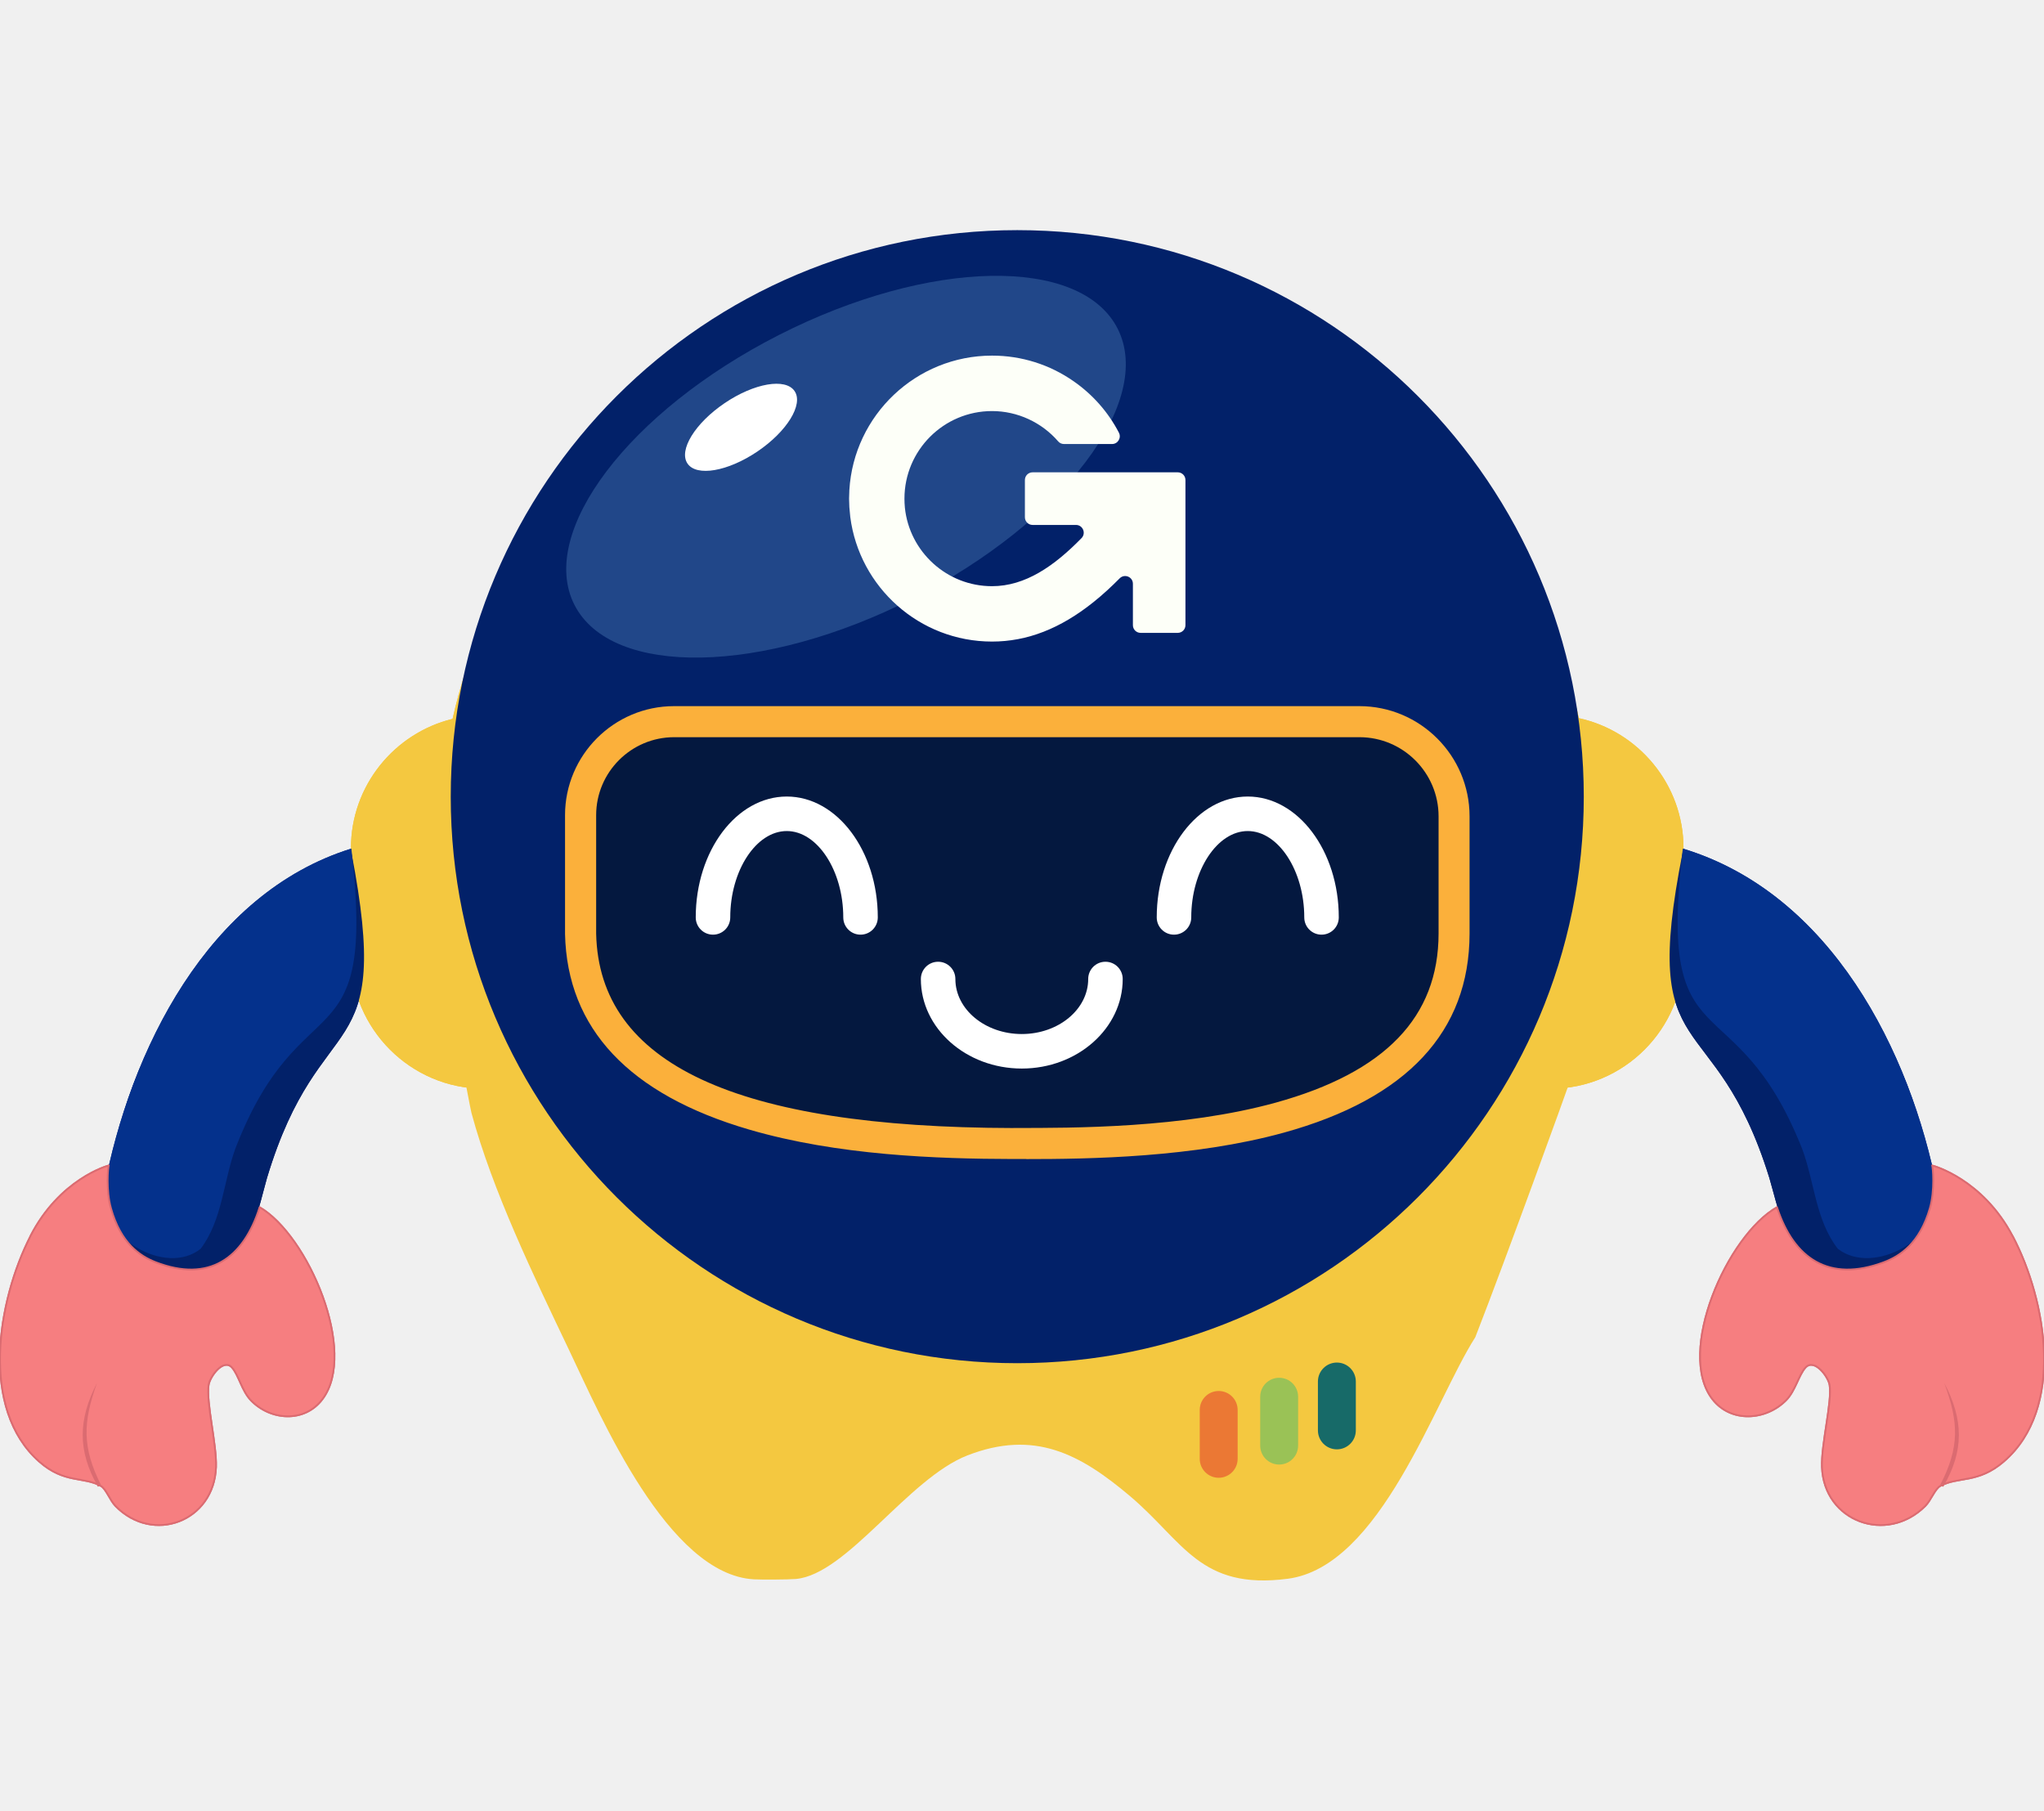
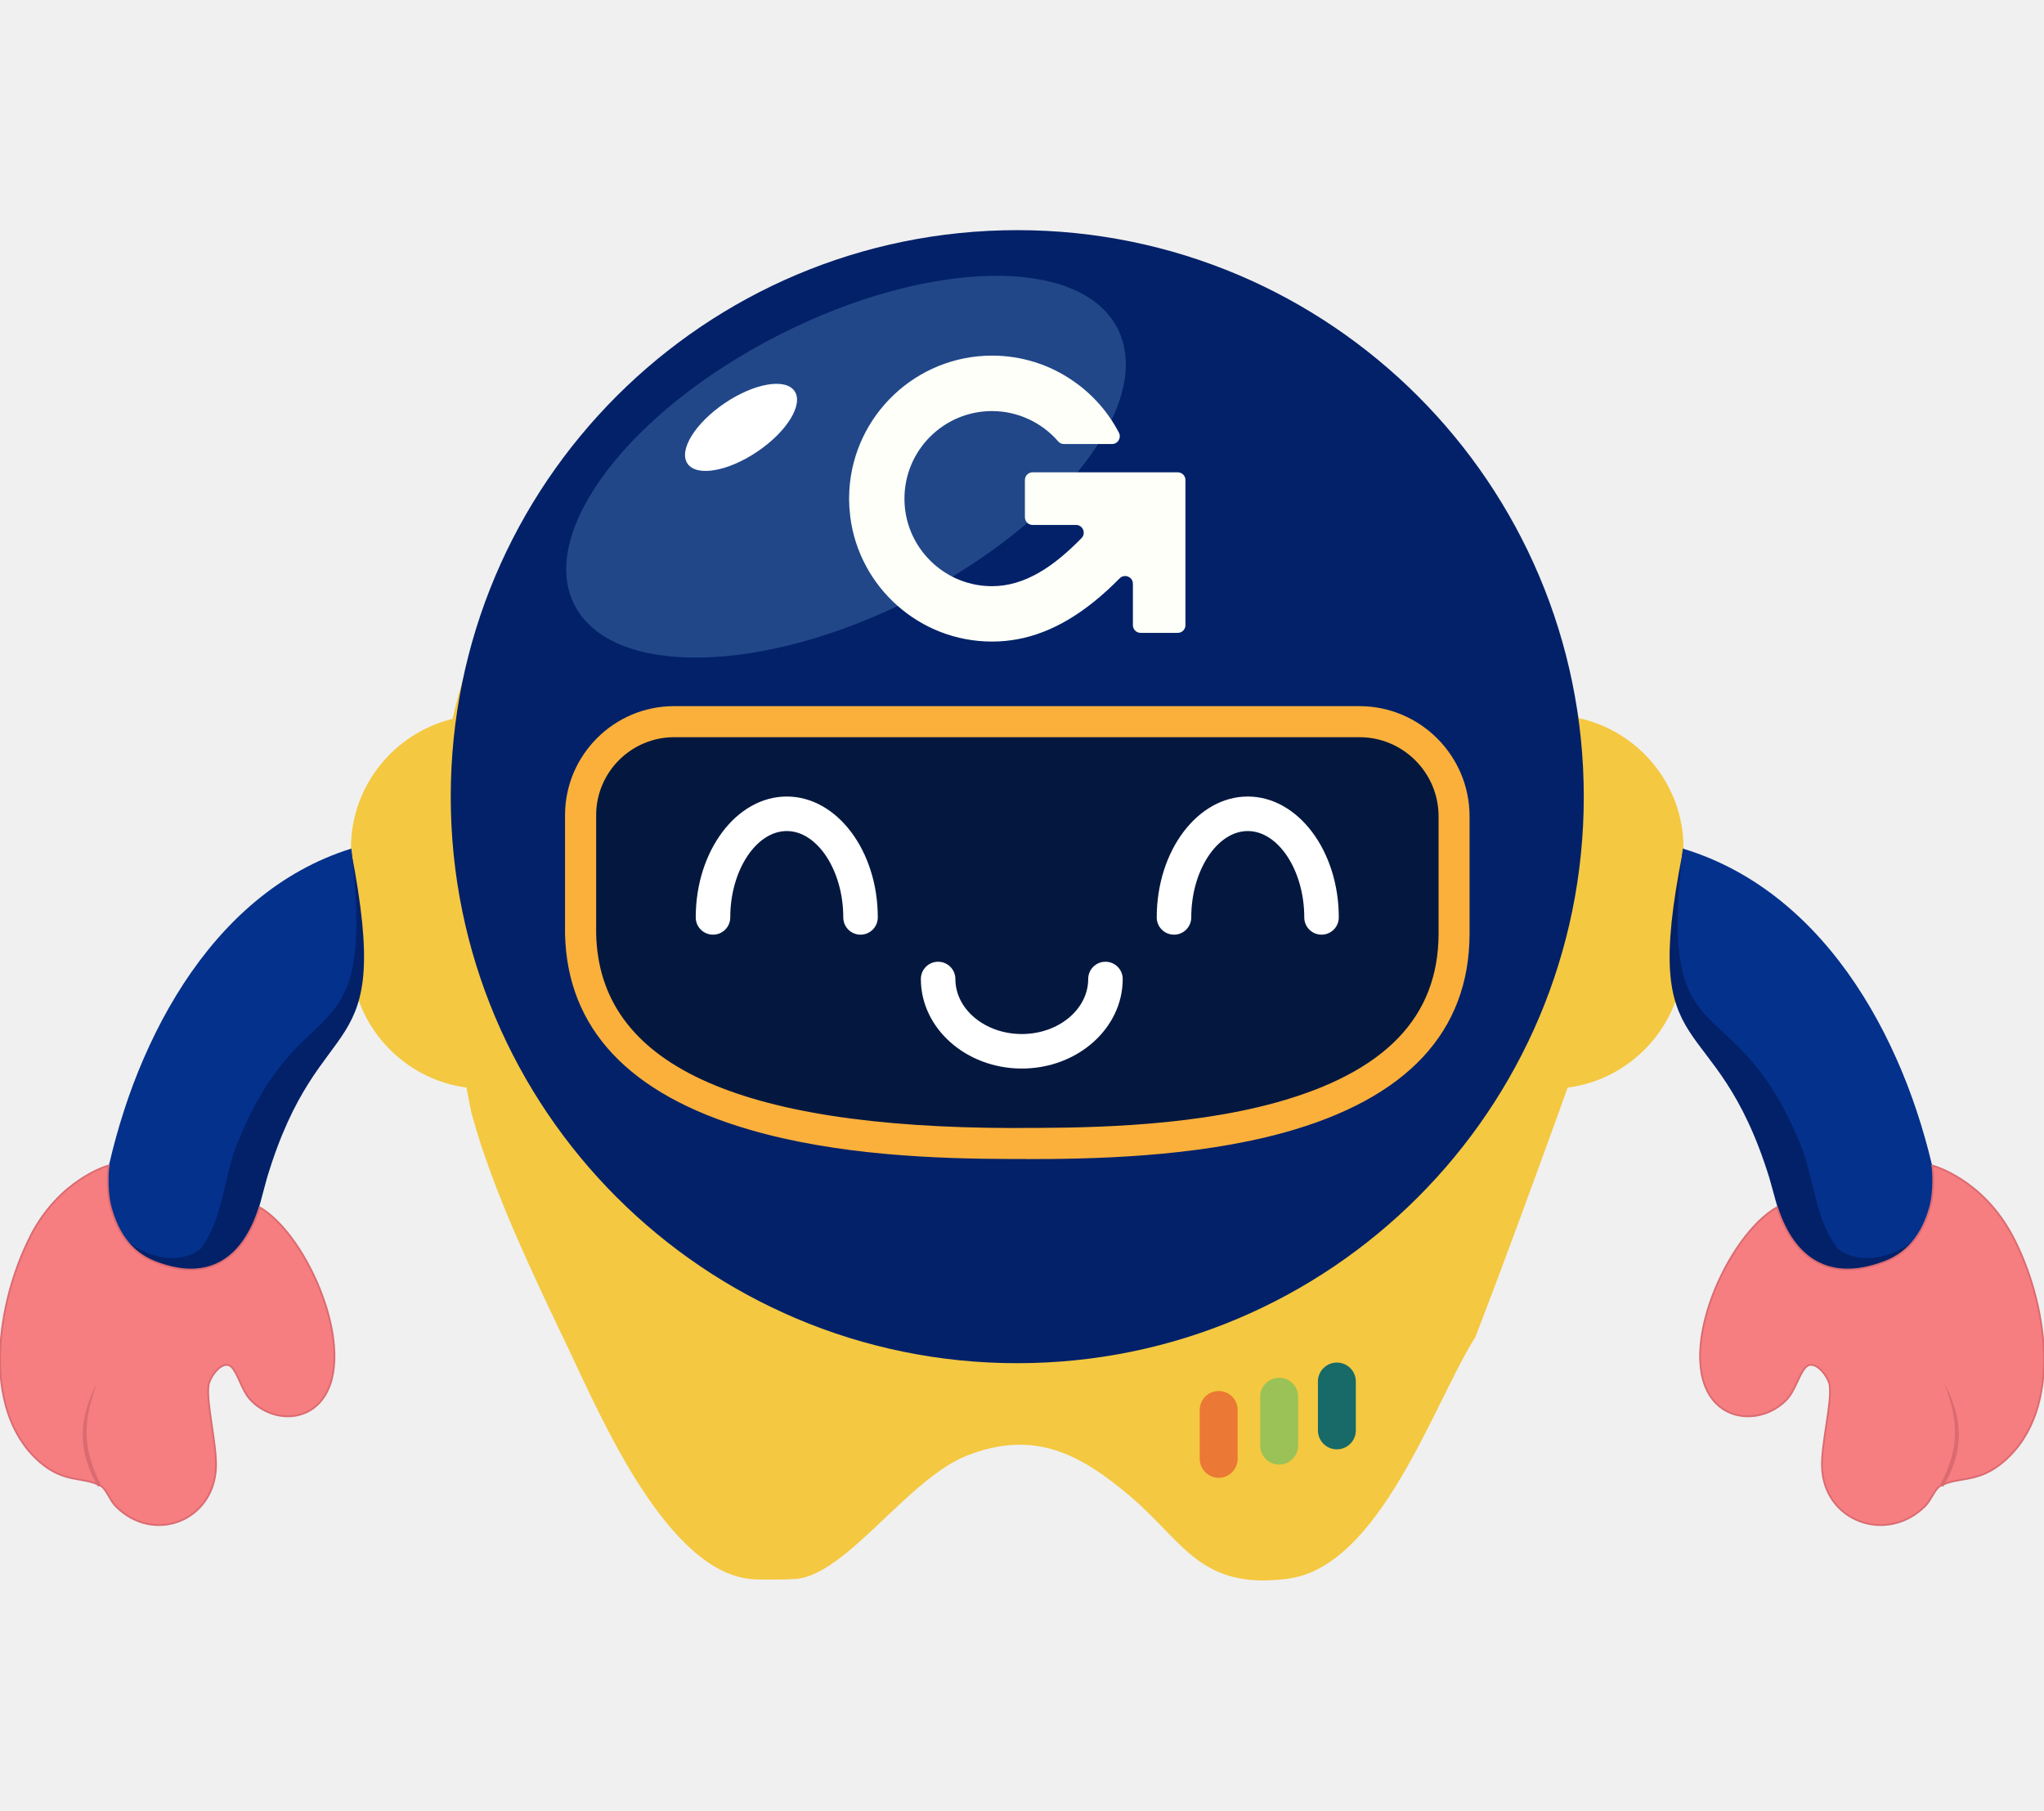
<svg xmlns="http://www.w3.org/2000/svg" id="Layer_1" version="1.1" viewBox="0 0 289 256">
  <defs>
    <style>
      .st0 {
-         stroke: #fbb03b;
-         stroke-miterlimit: 10;
-         stroke-width: 9px;
+         fill: #9ac256;
      }

-       .st0, .st1 {
+       .st1 {
+         fill: #176a68;
+       }
+ 
+       .st2 {
+         fill: #db6b71;
+       }
+ 
+       .st3 {
+         fill: #fff;
+       }
+ 
+       .st4 {
+         fill: #f67e80;
+         stroke: #db6b71;
+         stroke-linejoin: round;
+         stroke-width: .25px;
+       }
+ 
+       .st5 {
+         fill: #022169;
+       }
+ 
+       .st6 {
+         fill: #04318c;
+       }
+ 
+       .st7 {
+         fill: #eb7834;
+       }
+ 
+       .st8 {
+         fill: #f4c840;
+       }
+ 
+       .st9 {
+         fill: #fbb03b;
+       }
+ 
+       .st10 {
+         fill: #214789;
+       }
+ 
+       .st11 {
        fill: #04183f;
      }

-       .st2 {
-         fill: #9ac256;
-       }
- 
-       .st3 {
-         fill: #176a68;
-       }
- 
-       .st4 {
-         fill: none;
-         stroke: #fff;
-         stroke-linecap: round;
-         stroke-width: 10px;
-       }
- 
-       .st4, .st5 {
-         stroke-linejoin: round;
-       }
- 
-       .st6 {
-         fill: #db6b71;
-       }
- 
-       .st7 {
-         fill: #fff;
-       }
- 
-       .st5 {
-         fill: #f67e80;
-         stroke: #db6b71;
-         stroke-width: .25px;
-       }
- 
-       .st8 {
-         fill: #022169;
-       }
- 
-       .st9 {
-         fill: #04318c;
-       }
- 
-       .st10 {
-         fill: #eb7834;
-       }
- 
-       .st11 {
-         fill: #f4c840;
-       }
- 
      .st12 {
-         fill: #fbb03b;
-       }
- 
-       .st13 {
-         fill: #214789;
-       }
- 
-       .st14 {
        fill: #fdfff8;
      }
    </style>
  </defs>
-   <path class="st11" d="M238.04,119.9v15.24c0,10.33-8.45,18.79-18.79,18.79h-1.42c-12.93,28.04-41.29,47.51-74.2,47.51s-61.27-19.46-74.19-47.51h-1.03c-10.33,0-18.79-8.46-18.79-18.79v-15.24c0-8.81,6.15-16.26,14.37-18.26,8.25-36.37,40.77-63.52,79.63-63.52s71.33,27.1,79.62,63.42c8.43,1.84,14.79,9.39,14.79,18.36h0Z" />
+   <path class="st8" d="M238.04,119.9v15.24c0,10.33-8.45,18.79-18.79,18.79h-1.42c-12.93,28.04-41.29,47.51-74.2,47.51s-61.27-19.46-74.19-47.51h-1.03c-10.33,0-18.79-8.46-18.79-18.79v-15.24c0-8.81,6.15-16.26,14.37-18.26,8.25-36.37,40.77-63.52,79.63-63.52s71.33,27.1,79.62,63.42c8.43,1.84,14.79,9.39,14.79,18.36h.01Z" />
  <g>
-     <ellipse class="st13" cx="119.62" cy="65.99" rx="43.08" ry="20.9" transform="translate(-16.92 61.4) rotate(-26.96)" />
-     <ellipse class="st7" cx="104.77" cy="60.42" rx="9.14" ry="4.13" transform="translate(-15.86 69.06) rotate(-34.07)" />
-   </g>
-   <g>
-     <path class="st11" d="M221.76,153.5h-6.04c-13.78,26.48-43.98,42.47-78.57,40.96-1.41-.08-13.24-2.11-17.88-3.48-21.22-5.67-37.94-19.61-47.35-37.48h-6.02c.43,2.3.72,3.72.76,3.85,2.95,10.96,8.78,23,13.81,33.55,4.49,9.42,13.98,31.72,26.13,32.4,1.03.06,4.84.04,5.92-.05,7.25-.65,15.86-14.21,24.28-17.48,9.45-3.66,15.9-.22,22.99,5.78,7.57,6.41,9.86,13.28,22.27,11.67,13.15-1.7,20.74-25.09,26.53-34.15,4.53-11.61,13.15-35.48,13.16-35.58h0Z" />
-     <path class="st10" d="M172.31,208.94c-1.48,0-2.68-1.2-2.68-2.68v-6.91c0-1.48,1.2-2.68,2.68-2.68s2.68,1.2,2.68,2.68v6.91c0,1.48-1.2,2.68-2.68,2.68Z" />
-   </g>
-   <path class="st3" d="M189.02,204.92c-1.48,0-2.68-1.2-2.68-2.68v-6.91c0-1.48,1.2-2.68,2.68-2.68s2.68,1.2,2.68,2.68v6.91c0,1.48-1.2,2.68-2.68,2.68Z" />
-   <path class="st2" d="M180.86,207.07c-1.48,0-2.68-1.2-2.68-2.68v-6.91c0-1.48,1.2-2.68,2.68-2.68s2.68,1.2,2.68,2.68v6.91c0,1.48-1.2,2.68-2.68,2.68Z" />
-   <path class="st0" d="M143.27,161.67c17.25.03,62.27.16,62.32-29.68v-16.59c0-7.36-6.03-13.38-13.38-13.38h-96.89c-7.28,0-13.22,5.95-13.22,13.22v16.75c.64,28.74,44.19,29.65,61.19,29.68h0Z" />
-   <g>
-     <path class="st4" d="M100.81,129.71c0-8.09,4.67-14.65,10.43-14.65s10.43,6.56,10.43,14.65" />
-     <path class="st4" d="M165.99,129.71c0-8.09,4.67-14.65,10.43-14.65s10.43,6.56,10.43,14.65" />
-     <path class="st4" d="M132.64,138.42c0,5.64,5.3,10.22,11.83,10.22s11.83-4.58,11.83-10.22" />
+     <ellipse class="st10" cx="119.62" cy="65.99" rx="43.08" ry="20.9" transform="translate(-16.92 61.4) rotate(-26.96)" />
+     <ellipse class="st3" cx="104.77" cy="60.42" rx="9.14" ry="4.13" transform="translate(-15.86 69.07) rotate(-34.07)" />
  </g>
  <g>
    <g>
-       <path class="st8" d="M49.68,120.5c-20.06,8.04-33.81,29.94-34.32,50.23-.17,6.7,11.82,11.87,16.9,7.22,3.8-3.48,4.12-6.51,5.49-11.4,7.56-25.11,17.93-14.97,11.93-46.04h0Z" />
-       <path class="st9" d="M49.68,119.98c-20.34,6.32-31.31,28.61-35,48.26-.81,6.84,8.85,12.25,13.7,8.31,3.07-4.08,3.19-9.46,4.9-14.16,9.32-24.11,19.98-11.36,16.4-42.41Z" />
+       <path class="st8" d="M221.76,153.5h-6.04c-13.78,26.48-43.98,42.47-78.57,40.96-1.41-.08-13.24-2.11-17.88-3.48-21.22-5.67-37.94-19.61-47.35-37.48h-6.02c.43,2.3.72,3.72.76,3.85,2.95,10.96,8.78,23,13.81,33.55,4.49,9.42,13.98,31.72,26.13,32.4,1.03.06,4.84.04,5.92-.05,7.25-.65,15.86-14.21,24.28-17.48,9.45-3.66,15.9-.22,22.99,5.78,7.57,6.41,9.86,13.28,22.27,11.67,13.15-1.7,20.74-25.09,26.53-34.15,4.53-11.61,13.15-35.48,13.16-35.58h0Z" />
+       <path class="st7" d="M172.31,208.94c-1.48,0-2.68-1.2-2.68-2.68v-6.91c0-1.48,1.2-2.68,2.68-2.68s2.68,1.2,2.68,2.68v6.91c0,1.48-1.2,2.68-2.68,2.68Z" />
    </g>
-     <path class="st5" d="M4.31,174.78c-4.67,9.14-7.2,24.4,1.23,31.86,3.56,3.15,6.28,2.08,8.73,3.46.73.41,1.28,2.03,2.06,2.83,5.31,5.44,13.94,2.18,14.21-5.51.11-3.23-1.41-9.11-1.05-11.58.18-1.21,2.1-3.84,3.31-2.49.95,1.06,1.39,3.29,2.66,4.62,2.77,2.89,7.58,3.24,10.12-.13,5.05-6.66-2.03-23.17-8.87-27.15-2.3,7.25-7.14,10.68-14.68,7.78-2.28-.88-4.96-2.72-6.34-7.63-.72-2.55-.42-5.88-.31-6.05-.21.04-6.96,1.94-11.08,9.99h0Z" />
-     <path class="st6" d="M13.85,210.19c-2.91-5.06-2.79-9.52-.14-14.64-1.99,5.54-2.11,9.08.57,14.42l-.43.22h0Z" />
+     <path class="st1" d="M189.02,204.92c-1.48,0-2.68-1.2-2.68-2.68v-6.91c0-1.48,1.2-2.68,2.68-2.68s2.68,1.2,2.68,2.68v6.91c0,1.48-1.2,2.68-2.68,2.68Z" />
+     <path class="st0" d="M180.86,207.07c-1.48,0-2.68-1.2-2.68-2.68v-6.91c0-1.48,1.2-2.68,2.68-2.68s2.68,1.2,2.68,2.68v6.91c0,1.48-1.2,2.68-2.68,2.68Z" />
  </g>
  <g>
    <g>
-       <path class="st8" d="M237.92,120.5c20.63,8.04,34.76,29.94,35.28,50.23.17,6.7-12.15,11.87-17.38,7.22-3.9-3.48-4.24-6.51-5.65-11.4-7.78-25.11-18.43-14.97-12.26-46.04h0Z" />
-       <path class="st9" d="M237.93,119.98c20.91,6.32,32.19,28.61,35.99,48.26.83,6.84-9.1,12.25-14.08,8.31-3.16-4.08-3.28-9.46-5.05-14.16-9.58-24.11-20.54-11.36-16.86-42.41h0Z" />
+       <path class="st5" d="M49.68,120.5c-20.06,8.04-33.81,29.94-34.32,50.23-.17,6.7,11.82,11.87,16.9,7.22,3.8-3.48,4.12-6.51,5.49-11.4,7.56-25.11,17.93-14.97,11.93-46.04h0Z" />
+       <path class="st6" d="M49.68,119.98c-20.34,6.32-31.31,28.61-35,48.26-.81,6.84,8.85,12.25,13.7,8.31,3.07-4.08,3.19-9.46,4.9-14.16,9.32-24.11,19.98-11.36,16.4-42.41Z" />
    </g>
-     <path class="st5" d="M284.57,174.78c4.8,9.14,7.41,24.4-1.26,31.86-3.65,3.15-6.46,2.08-8.98,3.46-.75.41-1.32,2.03-2.12,2.83-5.46,5.44-14.33,2.18-14.6-5.51-.12-3.23,1.44-9.11,1.08-11.58-.18-1.21-2.16-3.84-3.41-2.49-.97,1.06-1.43,3.29-2.74,4.62-2.85,2.89-7.79,3.24-10.41-.13-5.19-6.66,2.09-23.17,9.12-27.15,2.36,7.25,7.34,10.68,15.09,7.78,2.35-.88,5.09-2.72,6.52-7.63.74-2.55.43-5.88.32-6.05.21.04,7.15,1.94,11.38,9.99h0Z" />
-     <path class="st6" d="M274.32,209.96c2.77-5.35,2.63-8.86.58-14.41,2.72,5.14,2.83,9.58-.15,14.65l-.43-.23h0Z" />
-   </g>
-   <path class="st11" d="M238.04,119.9v15.24c0,10.33-8.45,18.79-18.79,18.79h-1.42c-12.93,28.04-41.29,47.51-74.2,47.51s-61.27-19.46-74.19-47.51h-1.03c-10.33,0-18.79-8.46-18.79-18.79v-15.24c0-8.81,6.15-16.26,14.37-18.26,8.25-36.37,40.77-63.52,79.63-63.52s71.33,27.1,79.62,63.42c8.43,1.84,14.79,9.39,14.79,18.36h0Z" />
-   <g>
-     <circle class="st8" cx="143.83" cy="112.64" r="80.1" />
-     <ellipse class="st13" cx="119.62" cy="65.99" rx="43.08" ry="20.9" transform="translate(-16.92 61.4) rotate(-26.96)" />
-     <ellipse class="st7" cx="104.77" cy="60.42" rx="9.14" ry="4.13" transform="translate(-15.86 69.06) rotate(-34.07)" />
+     <path class="st4" d="M4.31,174.78c-4.67,9.14-7.2,24.4,1.23,31.86,3.56,3.15,6.28,2.08,8.73,3.46.73.41,1.28,2.03,2.06,2.83,5.31,5.44,13.94,2.18,14.21-5.51.11-3.23-1.41-9.11-1.05-11.58.18-1.21,2.1-3.84,3.31-2.49.95,1.06,1.39,3.29,2.66,4.62,2.77,2.89,7.58,3.24,10.12-.13,5.05-6.66-2.03-23.17-8.87-27.15-2.3,7.25-7.14,10.68-14.68,7.78-2.28-.88-4.96-2.72-6.34-7.63-.72-2.55-.42-5.88-.31-6.05-.21.04-6.96,1.94-11.08,9.99h0Z" />
+     <path class="st2" d="M13.85,210.19c-2.91-5.06-2.79-9.52-.14-14.64-1.99,5.54-2.11,9.08.57,14.42l-.43.22h0Z" />
  </g>
  <g>
    <g>
-       <path class="st1" d="M143.27,161.67c17.25.03,62.27.16,62.32-29.68v-16.59c0-7.36-6.03-13.38-13.38-13.38h-96.89c-7.28,0-13.22,5.95-13.22,13.22v16.75c.64,28.74,44.19,29.65,61.19,29.68h0Z" />
-       <path class="st12" d="M145.11,163.87h-1.84c-10.82-.02-24.84-.51-37.34-4.16-16.98-4.96-25.74-14.27-26.04-27.66v-16.79c0-8.5,6.92-15.42,15.42-15.42h96.89c8.59,0,15.58,6.99,15.58,15.58v16.59c-.02,13.86-8.85,23.32-26.25,28.13-12.79,3.53-27.56,3.74-36.42,3.74h0ZM143.27,159.48h.09c8.36.01,23.9.04,37.01-3.58,15.48-4.28,23.01-12.1,23.03-23.9v-16.58c0-6.17-5.02-11.19-11.19-11.19h-96.89c-6.08,0-11.03,4.95-11.03,11.03v16.75c.41,18.41,19.71,27.41,59,27.48h0Z" />
+       <path class="st5" d="M237.92,120.5c20.63,8.04,34.76,29.94,35.28,50.23.17,6.7-12.15,11.87-17.38,7.22-3.9-3.48-4.24-6.51-5.65-11.4-7.78-25.11-18.43-14.97-12.26-46.04h0Z" />
+       <path class="st6" d="M237.93,119.98c20.91,6.32,32.19,28.61,35.99,48.26.83,6.84-9.1,12.25-14.08,8.31-3.16-4.08-3.28-9.46-5.05-14.16-9.58-24.11-20.54-11.36-16.86-42.41h0Z" />
    </g>
-     <g>
-       <path class="st7" d="M121.67,132.15c-1.35,0-2.44-1.09-2.44-2.44,0-6.62-3.66-12.21-7.99-12.21s-7.99,5.59-7.99,12.21c0,1.35-1.09,2.44-2.44,2.44s-2.44-1.09-2.44-2.44c0-9.42,5.77-17.09,12.87-17.09s12.87,7.67,12.87,17.09c0,1.35-1.09,2.44-2.44,2.44Z" />
-       <path class="st7" d="M186.85,132.15c-1.35,0-2.44-1.09-2.44-2.44,0-6.62-3.66-12.21-7.99-12.21s-7.99,5.59-7.99,12.21c0,1.35-1.09,2.44-2.44,2.44s-2.44-1.09-2.44-2.44c0-9.42,5.77-17.09,12.87-17.09s12.87,7.67,12.87,17.09c0,1.35-1.09,2.44-2.44,2.44Z" />
-       <path class="st7" d="M144.47,151.08c-7.87,0-14.27-5.68-14.27-12.66,0-1.35,1.09-2.44,2.44-2.44s2.44,1.09,2.44,2.44c0,4.29,4.21,7.78,9.39,7.78s9.39-3.49,9.39-7.78c0-1.35,1.09-2.44,2.44-2.44s2.44,1.09,2.44,2.44c0,6.98-6.4,12.66-14.27,12.66Z" />
-     </g>
+     <path class="st4" d="M284.57,174.78c4.8,9.14,7.41,24.4-1.26,31.86-3.65,3.15-6.46,2.08-8.98,3.46-.75.41-1.32,2.03-2.12,2.83-5.46,5.44-14.33,2.18-14.6-5.51-.12-3.23,1.44-9.11,1.08-11.58-.18-1.21-2.16-3.84-3.41-2.49-.97,1.06-1.43,3.29-2.74,4.62-2.85,2.89-7.79,3.24-10.41-.13-5.19-6.66,2.09-23.17,9.12-27.15,2.36,7.25,7.34,10.68,15.09,7.78,2.35-.88,5.09-2.72,6.52-7.63.74-2.55.43-5.88.32-6.05.21.04,7.15,1.94,11.38,9.99h.01Z" />
+     <path class="st2" d="M274.32,209.96c2.77-5.35,2.63-8.86.58-14.41,2.72,5.14,2.83,9.58-.15,14.65l-.43-.23h0Z" />
+   </g>
+   <g>
+     <circle class="st5" cx="143.83" cy="112.64" r="80.1" />
+     <ellipse class="st10" cx="119.62" cy="65.99" rx="43.08" ry="20.9" transform="translate(-16.92 61.4) rotate(-26.96)" />
+     <ellipse class="st3" cx="104.77" cy="60.42" rx="9.14" ry="4.13" transform="translate(-15.86 69.07) rotate(-34.07)" />
  </g>
  <g>
    <g>
-       <path class="st8" d="M49.68,120.5c-20.06,8.04-33.81,29.94-34.32,50.23-.17,6.7,11.82,11.87,16.9,7.22,3.8-3.48,4.12-6.51,5.49-11.4,7.56-25.11,17.93-14.97,11.93-46.04h0Z" />
-       <path class="st9" d="M49.68,119.98c-20.34,6.32-31.31,28.61-35,48.26-.81,6.84,8.85,12.25,13.7,8.31,3.07-4.08,3.19-9.46,4.9-14.16,9.32-24.11,19.98-11.36,16.4-42.41Z" />
+       <path class="st11" d="M143.27,161.67c17.25.03,62.27.16,62.32-29.68v-16.59c0-7.36-6.03-13.38-13.38-13.38h-96.89c-7.28,0-13.22,5.95-13.22,13.22v16.75c.64,28.74,44.19,29.65,61.19,29.68h-.02Z" />
+       <path class="st9" d="M145.11,163.87h-1.84c-10.82-.02-24.84-.51-37.34-4.16-16.98-4.96-25.74-14.27-26.04-27.66v-16.79c0-8.5,6.92-15.42,15.42-15.42h96.89c8.59,0,15.58,6.99,15.58,15.58v16.59c-.02,13.86-8.85,23.32-26.25,28.13-12.79,3.53-27.56,3.74-36.42,3.74h0ZM143.27,159.48h.09c8.36,0,23.9.04,37.01-3.58,15.48-4.28,23.01-12.1,23.03-23.9v-16.58c0-6.17-5.02-11.19-11.19-11.19h-96.89c-6.08,0-11.03,4.95-11.03,11.03v16.75c.41,18.41,19.71,27.41,59,27.48h-.02Z" />
    </g>
-     <path class="st5" d="M4.31,174.78c-4.67,9.14-7.2,24.4,1.23,31.86,3.56,3.15,6.28,2.08,8.73,3.46.73.41,1.28,2.03,2.06,2.83,5.31,5.44,13.94,2.18,14.21-5.51.11-3.23-1.41-9.11-1.05-11.58.18-1.21,2.1-3.84,3.31-2.49.95,1.06,1.39,3.29,2.66,4.62,2.77,2.89,7.58,3.24,10.12-.13,5.05-6.66-2.03-23.17-8.87-27.15-2.3,7.25-7.14,10.68-14.68,7.78-2.28-.88-4.96-2.72-6.34-7.63-.72-2.55-.42-5.88-.31-6.05-.21.04-6.96,1.94-11.08,9.99h0Z" />
-     <path class="st6" d="M13.85,210.19c-2.91-5.06-2.79-9.52-.14-14.64-1.99,5.54-2.11,9.08.57,14.42l-.43.22h0Z" />
+     <g>
+       <path class="st3" d="M121.67,132.15c-1.35,0-2.44-1.09-2.44-2.44,0-6.62-3.66-12.21-7.99-12.21s-7.99,5.59-7.99,12.21c0,1.35-1.09,2.44-2.44,2.44s-2.44-1.09-2.44-2.44c0-9.42,5.77-17.09,12.87-17.09s12.87,7.67,12.87,17.09c0,1.35-1.09,2.44-2.44,2.44Z" />
+       <path class="st3" d="M186.85,132.15c-1.35,0-2.44-1.09-2.44-2.44,0-6.62-3.66-12.21-7.99-12.21s-7.99,5.59-7.99,12.21c0,1.35-1.09,2.44-2.44,2.44s-2.44-1.09-2.44-2.44c0-9.42,5.77-17.09,12.87-17.09s12.87,7.67,12.87,17.09c0,1.35-1.09,2.44-2.44,2.44h0Z" />
+       <path class="st3" d="M144.47,151.08c-7.87,0-14.27-5.68-14.27-12.66,0-1.35,1.09-2.44,2.44-2.44s2.44,1.09,2.44,2.44c0,4.29,4.21,7.78,9.39,7.78s9.39-3.49,9.39-7.78c0-1.35,1.09-2.44,2.44-2.44s2.44,1.09,2.44,2.44c0,6.98-6.4,12.66-14.27,12.66Z" />
+     </g>
  </g>
-   <g>
-     <g>
-       <path class="st8" d="M237.92,120.5c20.63,8.04,34.76,29.94,35.28,50.23.17,6.7-12.15,11.87-17.38,7.22-3.9-3.48-4.24-6.51-5.65-11.4-7.78-25.11-18.43-14.97-12.26-46.04h0Z" />
-       <path class="st9" d="M237.93,119.98c20.91,6.32,32.19,28.61,35.99,48.26.83,6.84-9.1,12.25-14.08,8.31-3.16-4.08-3.28-9.46-5.05-14.16-9.58-24.11-20.54-11.36-16.86-42.41h0Z" />
-     </g>
-     <path class="st5" d="M284.57,174.78c4.8,9.14,7.41,24.4-1.26,31.86-3.65,3.15-6.46,2.08-8.98,3.46-.75.41-1.32,2.03-2.12,2.83-5.46,5.44-14.33,2.18-14.6-5.51-.12-3.23,1.44-9.11,1.08-11.58-.18-1.21-2.16-3.84-3.41-2.49-.97,1.06-1.43,3.29-2.74,4.62-2.85,2.89-7.79,3.24-10.41-.13-5.19-6.66,2.09-23.17,9.12-27.15,2.36,7.25,7.34,10.68,15.09,7.78,2.35-.88,5.09-2.72,6.52-7.63.74-2.55.43-5.88.32-6.05.21.04,7.15,1.94,11.38,9.99h0Z" />
-     <path class="st6" d="M274.32,209.96c2.77-5.35,2.63-8.86.58-14.41,2.72,5.14,2.83,9.58-.15,14.65l-.43-.23h0Z" />
-   </g>
-   <path class="st14" d="M144.91,67.88v5.25c0,.61.49,1.09,1.09,1.09h6.13c.97,0,1.46,1.17.79,1.86-3.88,3.97-7.96,6.8-12.66,6.8-6.4,0-11.68-4.88-12.32-11.11-.04-.42-.06-.85-.06-1.27,0-6.83,5.55-12.38,12.38-12.38,3.61,0,7.03,1.6,9.36,4.29.2.24.51.37.82.37h6.79c.83,0,1.35-.88.97-1.61-1.5-2.88-3.67-5.36-6.38-7.25-3.4-2.38-7.4-3.64-11.55-3.64-10.74,0-19.55,8.42-20.18,19.01l-.04,1.21c0,.3.03,1.11.04,1.21,0,.09.13,1.39.13,1.39,1.28,9.92,9.78,17.61,20.04,17.61,4.97,0,9.67-1.83,14.36-5.59,1.3-1.04,2.52-2.17,3.69-3.35.69-.69,1.87-.21,1.87.77v5.85c0,.61.49,1.09,1.09,1.09h5.25c.61,0,1.09-.49,1.09-1.09v-20.52c0-.61-.49-1.09-1.09-1.09h-20.52c-.61,0-1.09.49-1.09,1.09h0Z" />
+   <path class="st12" d="M144.91,67.88v5.25c0,.61.49,1.09,1.09,1.09h6.13c.97,0,1.46,1.17.79,1.86-3.88,3.97-7.96,6.8-12.66,6.8-6.4,0-11.68-4.88-12.32-11.11-.04-.42-.06-.85-.06-1.27,0-6.83,5.55-12.38,12.38-12.38,3.61,0,7.03,1.6,9.36,4.29.2.24.51.37.82.37h6.79c.83,0,1.35-.88.97-1.61-1.5-2.88-3.67-5.36-6.38-7.25-3.4-2.38-7.4-3.64-11.55-3.64-10.74,0-19.55,8.42-20.18,19.01l-.04,1.21c0,.3.03,1.11.04,1.21,0,.09.13,1.39.13,1.39,1.28,9.92,9.78,17.61,20.04,17.61,4.97,0,9.67-1.83,14.36-5.59,1.3-1.04,2.52-2.17,3.69-3.35.69-.69,1.87-.21,1.87.77v5.85c0,.61.49,1.09,1.09,1.09h5.25c.61,0,1.09-.49,1.09-1.09v-20.52c0-.61-.49-1.09-1.09-1.09h-20.52c-.61,0-1.09.49-1.09,1.09h0Z" />
</svg>
